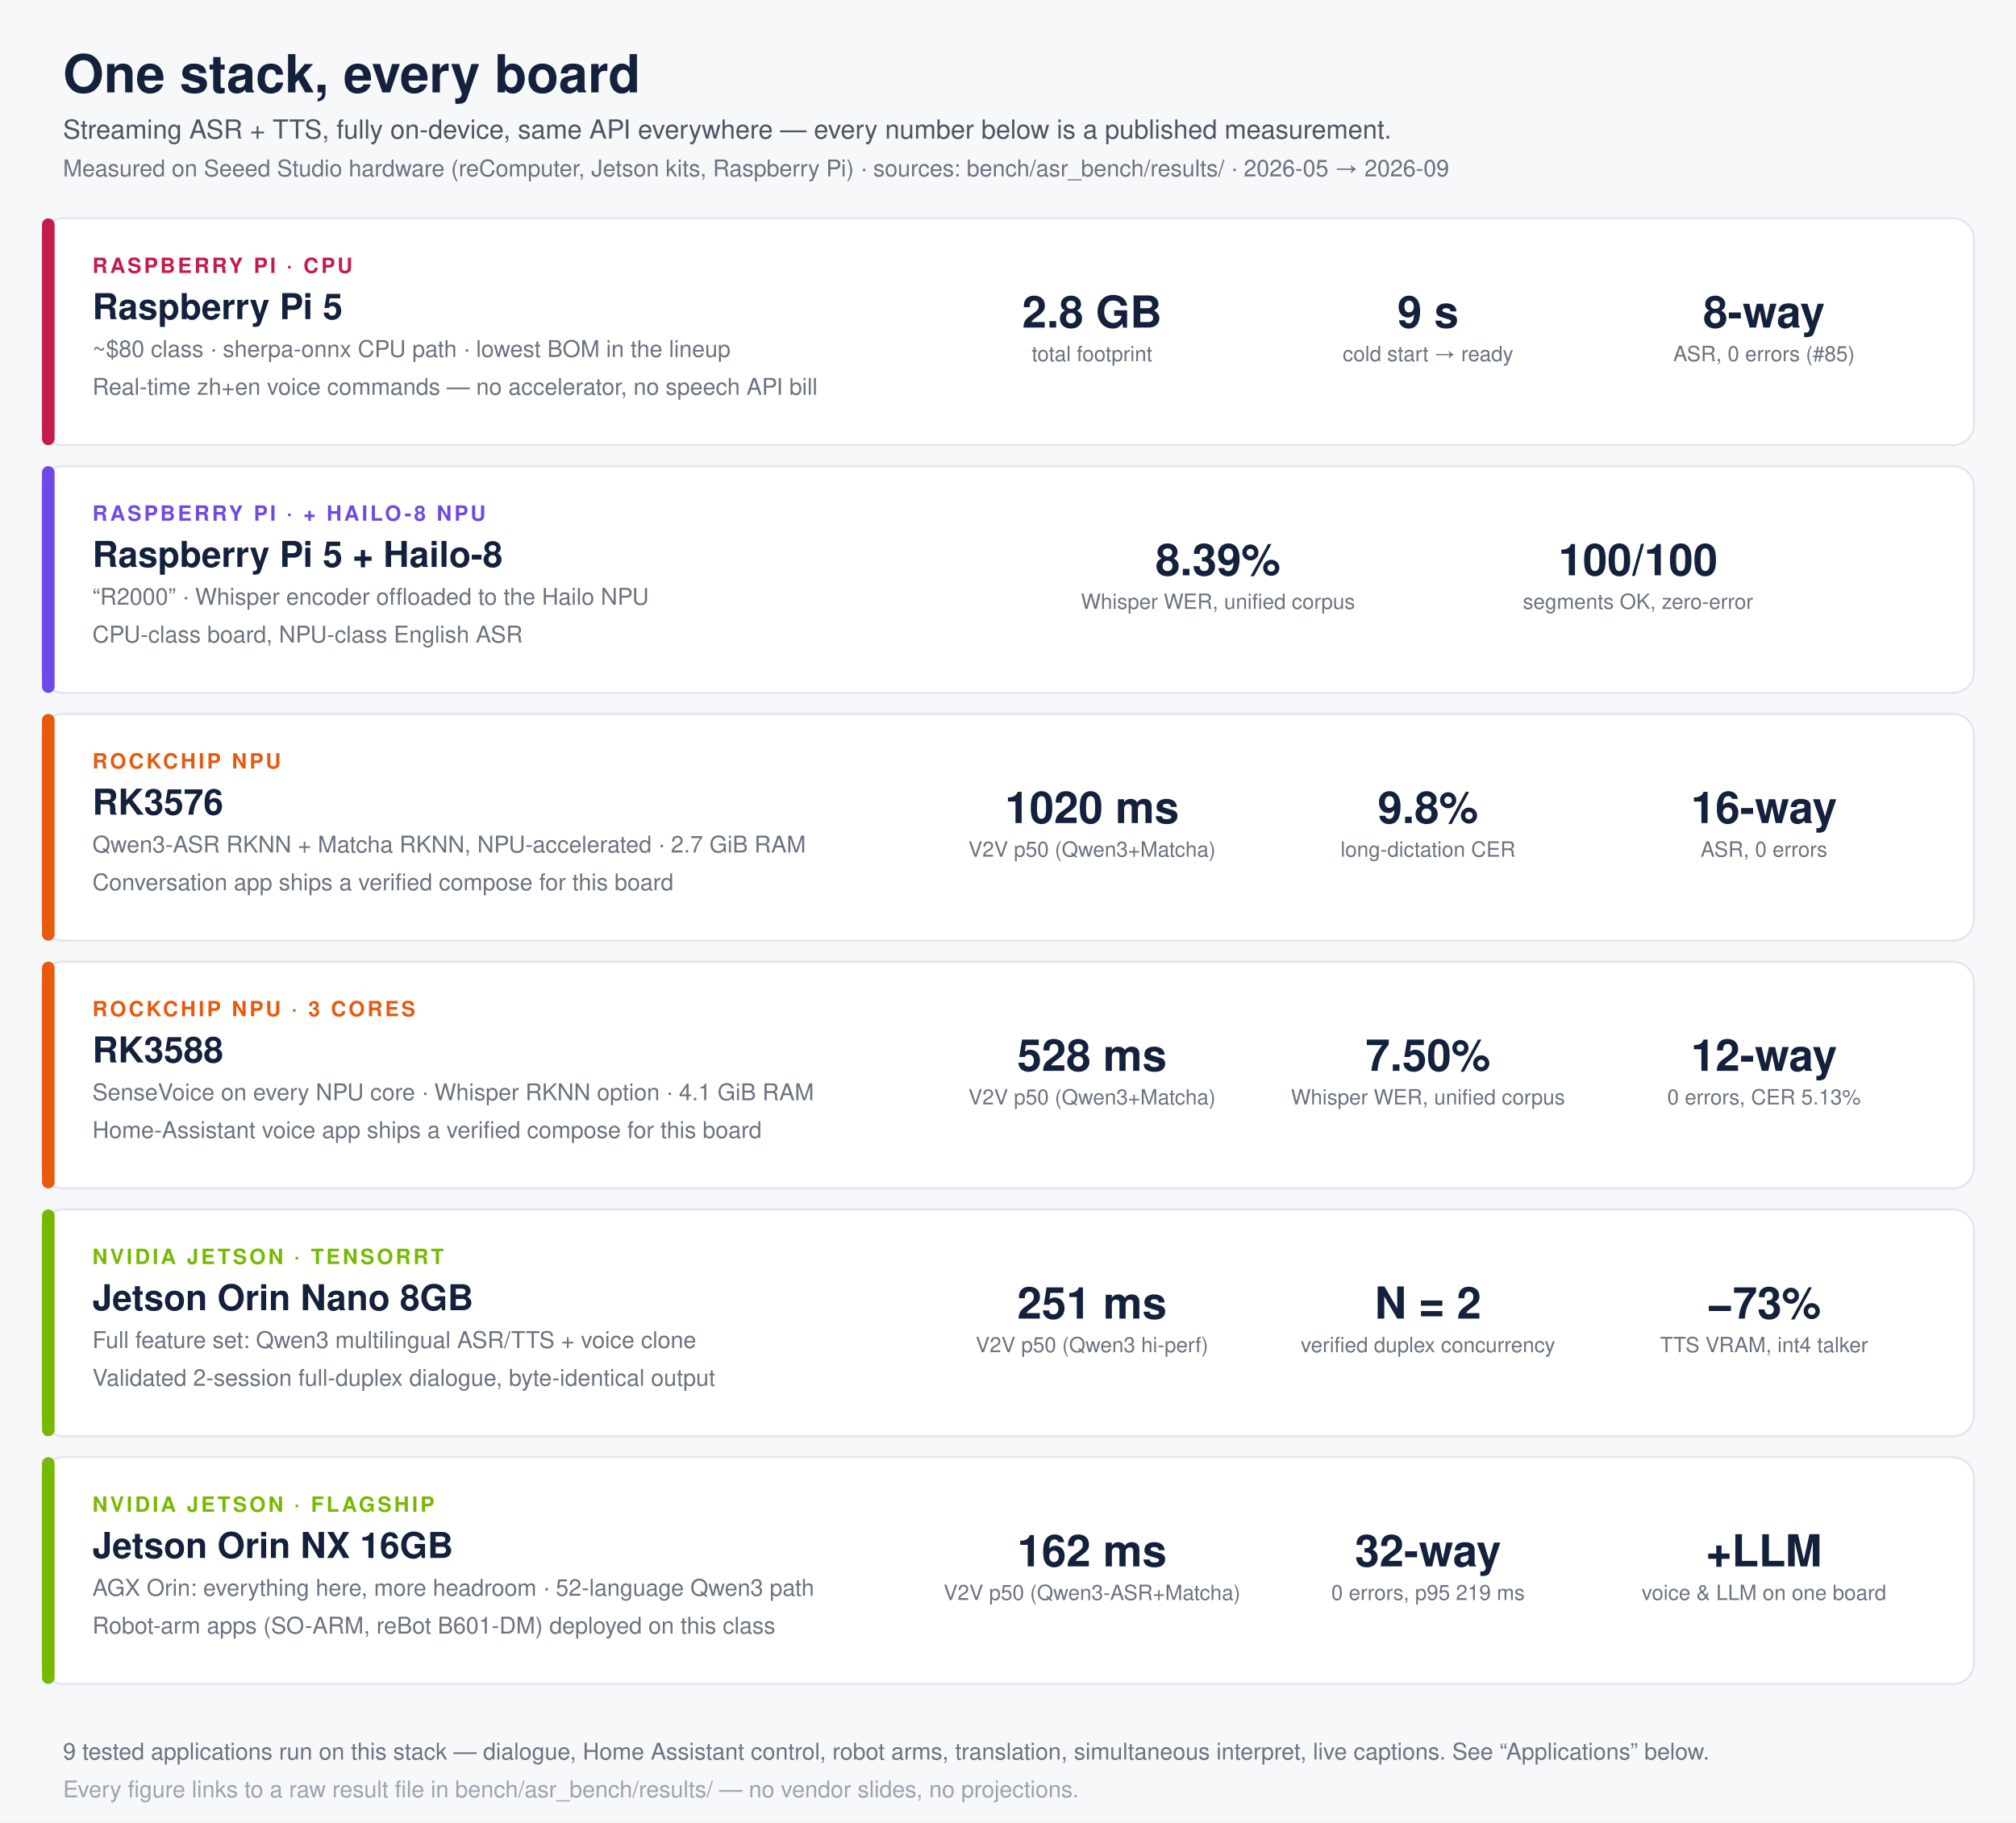
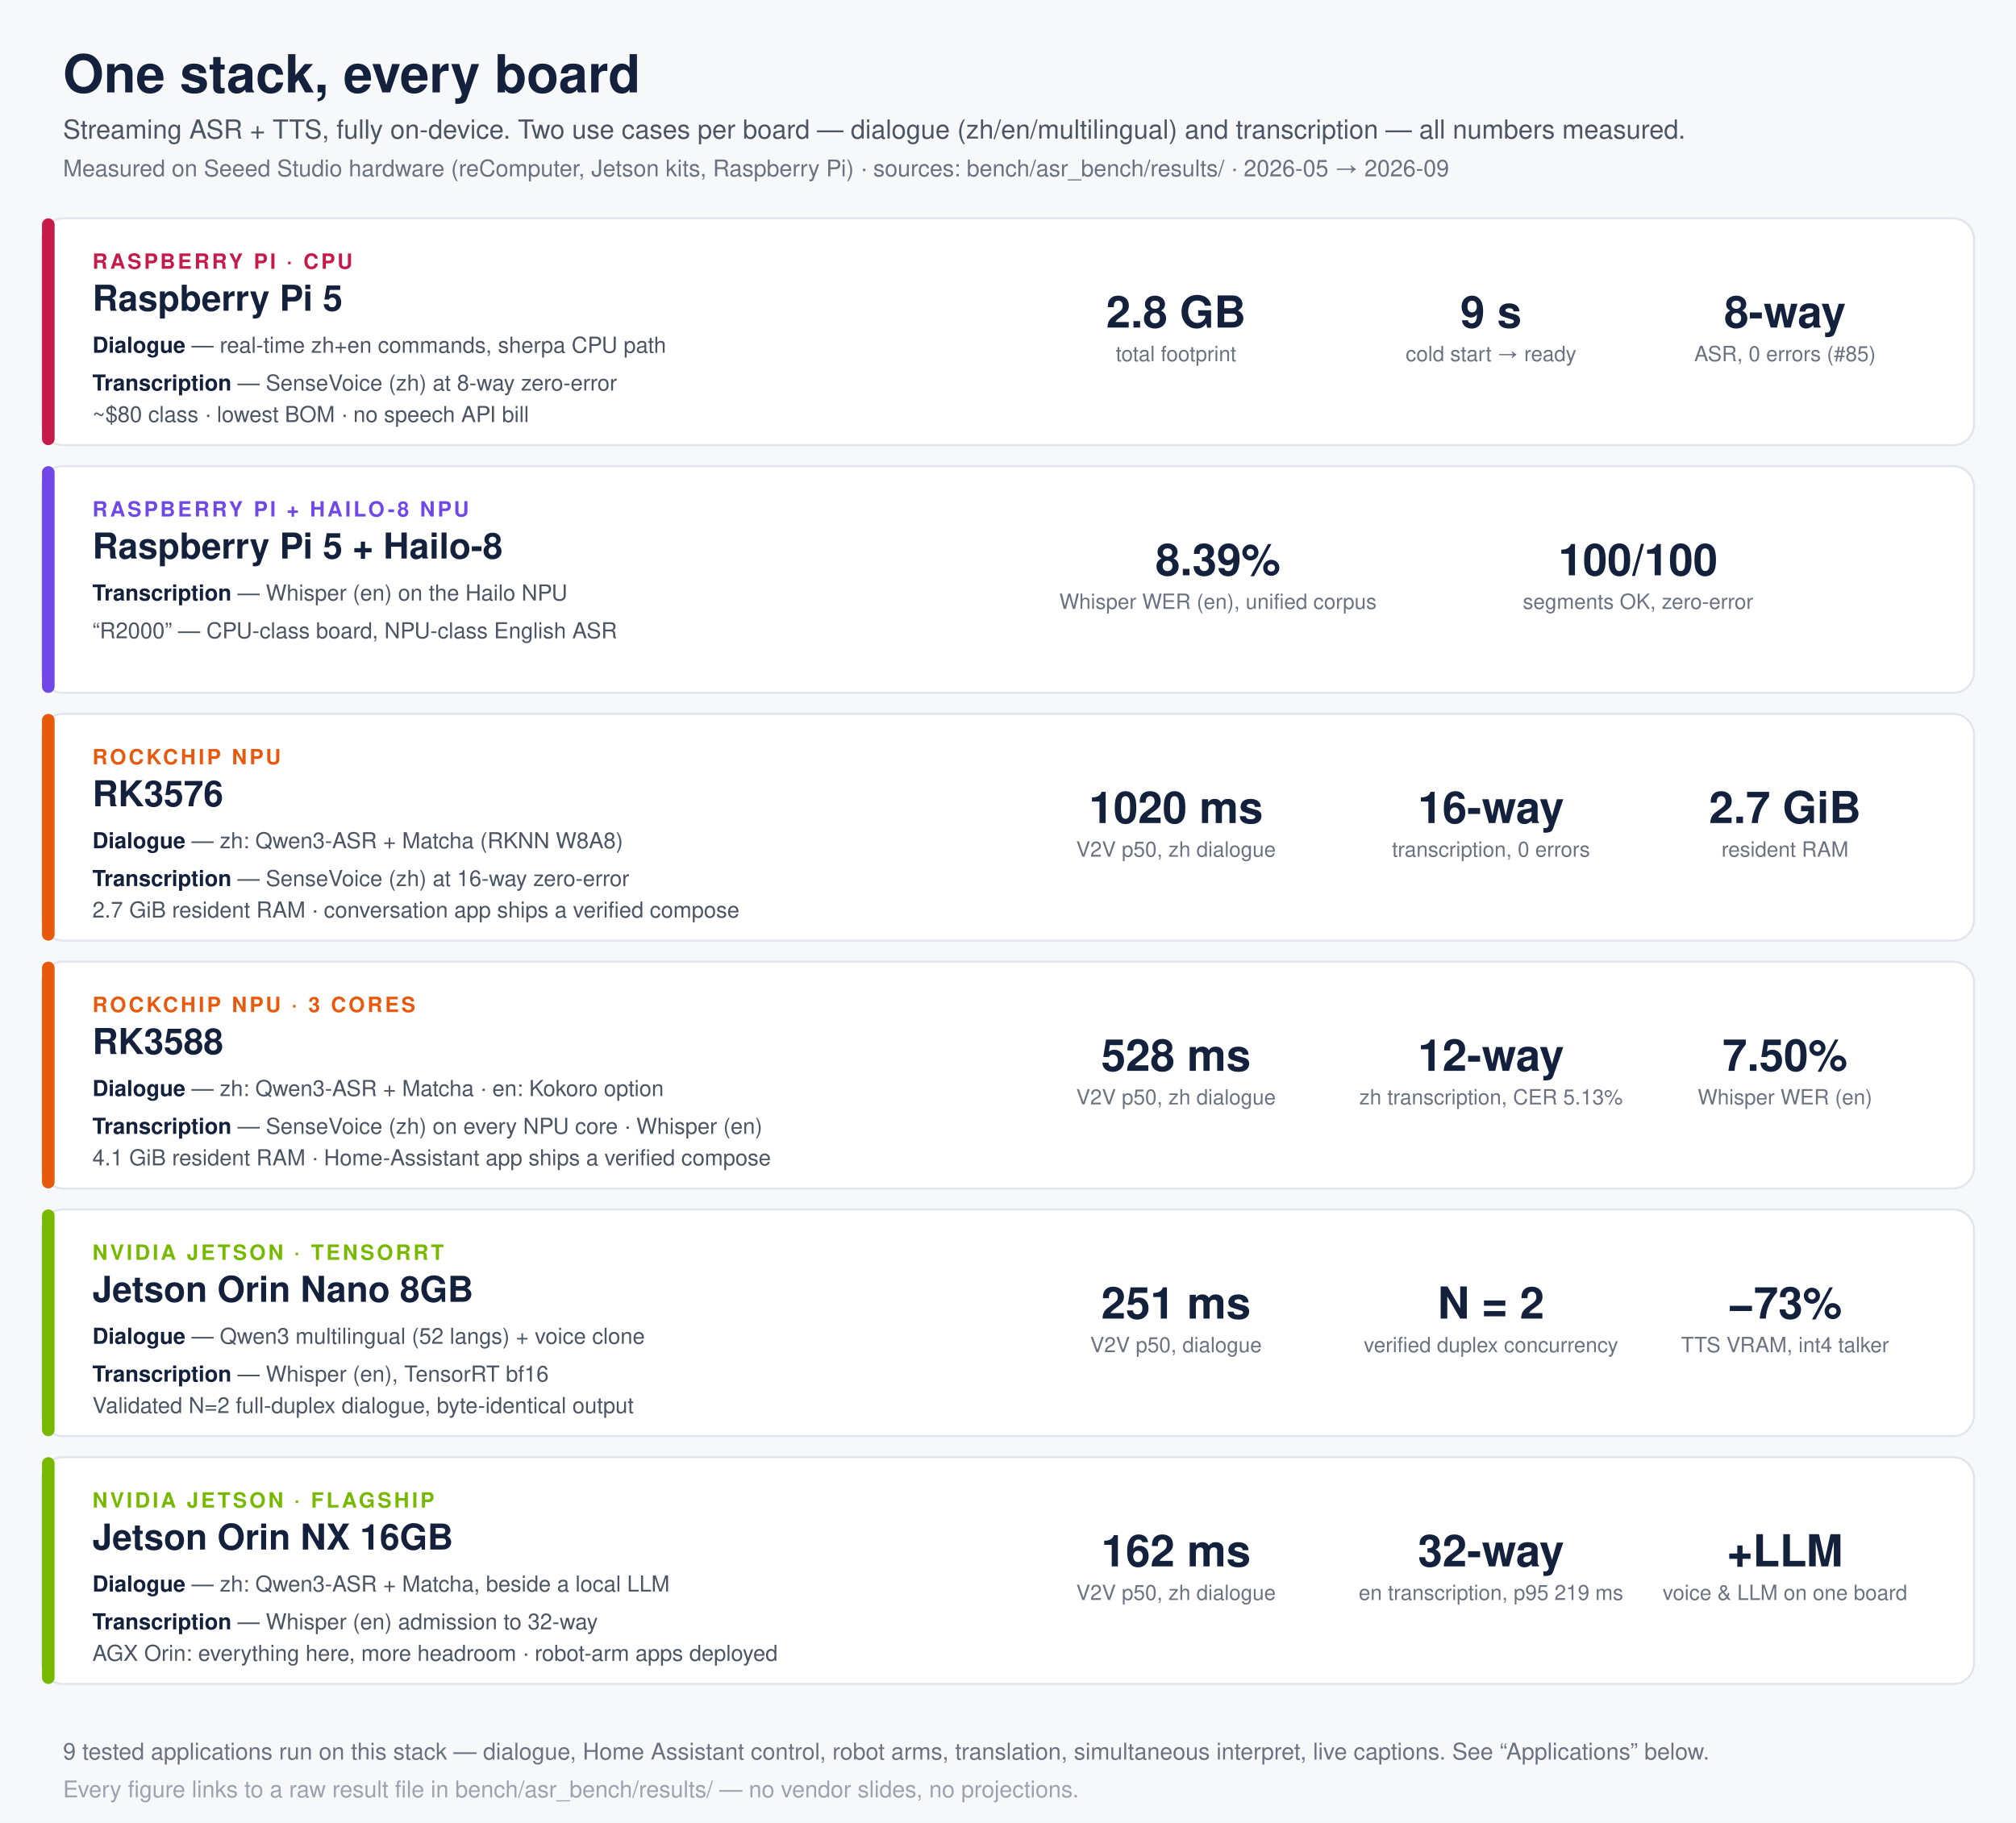
<svg xmlns="http://www.w3.org/2000/svg" width="960" height="868" viewBox="0 0 960 868" font-family="-apple-system, 'Segoe UI', Helvetica, Arial, sans-serif">
  <defs>
    <style>
      .card { fill: #ffffff; stroke: #e2e6ec; stroke-width: 1; }
      .dev { font-size: 17px; font-weight: 700; fill: #14213d; }
-       .sub { font-size: 11px; fill: #6b7280; }
+       .lane { font-size: 10.5px; fill: #4b5563; }
+       .laneb { font-size: 10.5px; font-weight: 700; fill: #14213d; }
      .num { font-size: 21px; font-weight: 700; fill: #14213d; }
      .numlab { font-size: 10px; fill: #6b7280; }
      .ecolab { font-size: 10px; font-weight: 700; letter-spacing: 1.2px; }
    </style>
  </defs>
  <rect width="960" height="868" fill="#f6f8fa" />
  <text x="30" y="44" font-size="25" font-weight="800" fill="#14213d">One stack, every board</text>
-   <text x="30" y="66" font-size="12.5" fill="#4b5563">Streaming ASR + TTS, fully on-device, same API everywhere — every number below is a published measurement.</text>
+   <text x="30" y="66" font-size="12.5" fill="#4b5563">Streaming ASR + TTS, fully on-device. Two use cases per board — dialogue (zh/en/multilingual) and transcription — all numbers measured.</text>
  <text x="30" y="84" font-size="11" fill="#6b7280">Measured on Seeed Studio hardware (reComputer, Jetson kits, Raspberry Pi) · sources: bench/asr_bench/results/ · 2026-05 → 2026-09</text>
  <g transform="translate(20,104)">
    <rect class="card" width="920" height="108" rx="10" />
    <rect x="0" y="0" width="6" height="108" rx="3" fill="#c51a4a" />
-     <text class="ecolab" x="24" y="26" fill="#c51a4a">RASPBERRY PI · CPU</text>
-     <text class="dev" x="24" y="48">Raspberry Pi 5</text>
-     <text class="sub" x="24" y="66">~$80 class · sherpa-onnx CPU path · lowest BOM in the lineup</text>
-     <text class="sub" x="24" y="84">Real-time zh+en voice commands — no accelerator, no speech API bill</text>
+     <text class="ecolab" x="24" y="24" fill="#c51a4a">RASPBERRY PI · CPU</text>
+     <text class="dev" x="24" y="44">Raspberry Pi 5</text>
+     <text class="lane" x="24" y="64">
+       <tspan class="laneb">Dialogue</tspan> — real-time zh+en commands, sherpa CPU path</text>
+     <text class="lane" x="24" y="82">
+       <tspan class="laneb">Transcription</tspan> — SenseVoice (zh) at 8-way zero-error</text>
+     <text class="lane" x="24" y="97">~$80 class · lowest BOM · no speech API bill</text>
    <g text-anchor="middle">
-       <text class="num" x="500" y="52">2.8 GB</text>
-       <text class="numlab" x="500" y="68">total footprint</text>
-       <text class="num" x="660" y="52">9 s</text>
-       <text class="numlab" x="660" y="68">cold start → ready</text>
-       <text class="num" x="820" y="52">8-way</text>
-       <text class="numlab" x="820" y="68">ASR, 0 errors (#85)</text>
+       <text class="num" x="540" y="52">2.8 GB</text>
+       <text class="numlab" x="540" y="68">total footprint</text>
+       <text class="num" x="690" y="52">9 s</text>
+       <text class="numlab" x="690" y="68">cold start → ready</text>
+       <text class="num" x="830" y="52">8-way</text>
+       <text class="numlab" x="830" y="68">ASR, 0 errors (#85)</text>
    </g>
  </g>
  <g transform="translate(20,222)">
    <rect class="card" width="920" height="108" rx="10" />
    <rect x="0" y="0" width="6" height="108" rx="3" fill="#7048e8" />
-     <text class="ecolab" x="24" y="26" fill="#7048e8">RASPBERRY PI · + HAILO-8 NPU</text>
-     <text class="dev" x="24" y="48">Raspberry Pi 5 + Hailo-8</text>
-     <text class="sub" x="24" y="66">“R2000” · Whisper encoder offloaded to the Hailo NPU</text>
-     <text class="sub" x="24" y="84">CPU-class board, NPU-class English ASR</text>
+     <text class="ecolab" x="24" y="24" fill="#7048e8">RASPBERRY PI + HAILO-8 NPU</text>
+     <text class="dev" x="24" y="44">Raspberry Pi 5 + Hailo-8</text>
+     <text class="lane" x="24" y="64">
+       <tspan class="laneb">Transcription</tspan> — Whisper (en) on the Hailo NPU</text>
+     <text class="lane" x="24" y="82">“R2000” — CPU-class board, NPU-class English ASR</text>
    <g text-anchor="middle">
      <text class="num" x="560" y="52">8.39%</text>
-       <text class="numlab" x="560" y="68">Whisper WER, unified corpus</text>
+       <text class="numlab" x="560" y="68">Whisper WER (en), unified corpus</text>
      <text class="num" x="760" y="52">100/100</text>
      <text class="numlab" x="760" y="68">segments OK, zero-error</text>
    </g>
  </g>
  <g transform="translate(20,340)">
    <rect class="card" width="920" height="108" rx="10" />
    <rect x="0" y="0" width="6" height="108" rx="3" fill="#e8590c" />
-     <text class="ecolab" x="24" y="26" fill="#e8590c">ROCKCHIP NPU</text>
-     <text class="dev" x="24" y="48">RK3576</text>
-     <text class="sub" x="24" y="66">Qwen3-ASR RKNN + Matcha RKNN, NPU-accelerated · 2.7 GiB RAM</text>
-     <text class="sub" x="24" y="84">Conversation app ships a verified compose for this board</text>
+     <text class="ecolab" x="24" y="24" fill="#e8590c">ROCKCHIP NPU</text>
+     <text class="dev" x="24" y="44">RK3576</text>
+     <text class="lane" x="24" y="64">
+       <tspan class="laneb">Dialogue</tspan> — zh: Qwen3-ASR + Matcha (RKNN W8A8)</text>
+     <text class="lane" x="24" y="82">
+       <tspan class="laneb">Transcription</tspan> — SenseVoice (zh) at 16-way zero-error</text>
+     <text class="lane" x="24" y="97">2.7 GiB resident RAM · conversation app ships a verified compose</text>
    <g text-anchor="middle">
-       <text class="num" x="500" y="52">1020 ms</text>
-       <text class="numlab" x="500" y="68">V2V p50 (Qwen3+Matcha)</text>
-       <text class="num" x="660" y="52">9.8%</text>
-       <text class="numlab" x="660" y="68">long-dictation CER</text>
-       <text class="num" x="820" y="52">16-way</text>
-       <text class="numlab" x="820" y="68">ASR, 0 errors</text>
+       <text class="num" x="540" y="52">1020 ms</text>
+       <text class="numlab" x="540" y="68">V2V p50, zh dialogue</text>
+       <text class="num" x="690" y="52">16-way</text>
+       <text class="numlab" x="690" y="68">transcription, 0 errors</text>
+       <text class="num" x="830" y="52">2.7 GiB</text>
+       <text class="numlab" x="830" y="68">resident RAM</text>
    </g>
  </g>
  <g transform="translate(20,458)">
    <rect class="card" width="920" height="108" rx="10" />
    <rect x="0" y="0" width="6" height="108" rx="3" fill="#e8590c" />
-     <text class="ecolab" x="24" y="26" fill="#e8590c">ROCKCHIP NPU · 3 CORES</text>
-     <text class="dev" x="24" y="48">RK3588</text>
-     <text class="sub" x="24" y="66">SenseVoice on every NPU core · Whisper RKNN option · 4.1 GiB RAM</text>
-     <text class="sub" x="24" y="84">Home-Assistant voice app ships a verified compose for this board</text>
+     <text class="ecolab" x="24" y="24" fill="#e8590c">ROCKCHIP NPU · 3 CORES</text>
+     <text class="dev" x="24" y="44">RK3588</text>
+     <text class="lane" x="24" y="64">
+       <tspan class="laneb">Dialogue</tspan> — zh: Qwen3-ASR + Matcha · en: Kokoro option</text>
+     <text class="lane" x="24" y="82">
+       <tspan class="laneb">Transcription</tspan> — SenseVoice (zh) on every NPU core · Whisper (en)</text>
+     <text class="lane" x="24" y="97">4.1 GiB resident RAM · Home-Assistant app ships a verified compose</text>
    <g text-anchor="middle">
-       <text class="num" x="500" y="52">528 ms</text>
-       <text class="numlab" x="500" y="68">V2V p50 (Qwen3+Matcha)</text>
-       <text class="num" x="660" y="52">7.50%</text>
-       <text class="numlab" x="660" y="68">Whisper WER, unified corpus</text>
-       <text class="num" x="820" y="52">12-way</text>
-       <text class="numlab" x="820" y="68">0 errors, CER 5.13%</text>
+       <text class="num" x="540" y="52">528 ms</text>
+       <text class="numlab" x="540" y="68">V2V p50, zh dialogue</text>
+       <text class="num" x="690" y="52">12-way</text>
+       <text class="numlab" x="690" y="68">zh transcription, CER 5.13%</text>
+       <text class="num" x="830" y="52">7.50%</text>
+       <text class="numlab" x="830" y="68">Whisper WER (en)</text>
    </g>
  </g>
  <g transform="translate(20,576)">
    <rect class="card" width="920" height="108" rx="10" />
    <rect x="0" y="0" width="6" height="108" rx="3" fill="#76b900" />
-     <text class="ecolab" x="24" y="26" fill="#76b900">NVIDIA JETSON · TENSORRT</text>
-     <text class="dev" x="24" y="48">Jetson Orin Nano 8GB</text>
-     <text class="sub" x="24" y="66">Full feature set: Qwen3 multilingual ASR/TTS + voice clone</text>
-     <text class="sub" x="24" y="84">Validated 2-session full-duplex dialogue, byte-identical output</text>
+     <text class="ecolab" x="24" y="24" fill="#76b900">NVIDIA JETSON · TENSORRT</text>
+     <text class="dev" x="24" y="44">Jetson Orin Nano 8GB</text>
+     <text class="lane" x="24" y="64">
+       <tspan class="laneb">Dialogue</tspan> — Qwen3 multilingual (52 langs) + voice clone</text>
+     <text class="lane" x="24" y="82">
+       <tspan class="laneb">Transcription</tspan> — Whisper (en), TensorRT bf16</text>
+     <text class="lane" x="24" y="97">Validated N=2 full-duplex dialogue, byte-identical output</text>
    <g text-anchor="middle">
-       <text class="num" x="500" y="52">251 ms</text>
-       <text class="numlab" x="500" y="68">V2V p50 (Qwen3 hi-perf)</text>
-       <text class="num" x="660" y="52">N = 2</text>
-       <text class="numlab" x="660" y="68">verified duplex concurrency</text>
-       <text class="num" x="820" y="52">−73%</text>
-       <text class="numlab" x="820" y="68">TTS VRAM, int4 talker</text>
+       <text class="num" x="540" y="52">251 ms</text>
+       <text class="numlab" x="540" y="68">V2V p50, dialogue</text>
+       <text class="num" x="690" y="52">N = 2</text>
+       <text class="numlab" x="690" y="68">verified duplex concurrency</text>
+       <text class="num" x="830" y="52">−73%</text>
+       <text class="numlab" x="830" y="68">TTS VRAM, int4 talker</text>
    </g>
  </g>
  <g transform="translate(20,694)">
    <rect class="card" width="920" height="108" rx="10" />
    <rect x="0" y="0" width="6" height="108" rx="3" fill="#76b900" />
-     <text class="ecolab" x="24" y="26" fill="#76b900">NVIDIA JETSON · FLAGSHIP</text>
-     <text class="dev" x="24" y="48">Jetson Orin NX 16GB</text>
-     <text class="sub" x="24" y="66">AGX Orin: everything here, more headroom · 52-language Qwen3 path</text>
-     <text class="sub" x="24" y="84">Robot-arm apps (SO-ARM, reBot B601-DM) deployed on this class</text>
+     <text class="ecolab" x="24" y="24" fill="#76b900">NVIDIA JETSON · FLAGSHIP</text>
+     <text class="dev" x="24" y="44">Jetson Orin NX 16GB</text>
+     <text class="lane" x="24" y="64">
+       <tspan class="laneb">Dialogue</tspan> — zh: Qwen3-ASR + Matcha, beside a local LLM</text>
+     <text class="lane" x="24" y="82">
+       <tspan class="laneb">Transcription</tspan> — Whisper (en) admission to 32-way</text>
+     <text class="lane" x="24" y="97">AGX Orin: everything here, more headroom · robot-arm apps deployed</text>
    <g text-anchor="middle">
-       <text class="num" x="500" y="52">162 ms</text>
-       <text class="numlab" x="500" y="68">V2V p50 (Qwen3-ASR+Matcha)</text>
-       <text class="num" x="660" y="52">32-way</text>
-       <text class="numlab" x="660" y="68">0 errors, p95 219 ms</text>
-       <text class="num" x="820" y="52">+LLM</text>
-       <text class="numlab" x="820" y="68">voice &amp; LLM on one board</text>
+       <text class="num" x="540" y="52">162 ms</text>
+       <text class="numlab" x="540" y="68">V2V p50, zh dialogue</text>
+       <text class="num" x="690" y="52">32-way</text>
+       <text class="numlab" x="690" y="68">en transcription, p95 219 ms</text>
+       <text class="num" x="830" y="52">+LLM</text>
+       <text class="numlab" x="830" y="68">voice &amp; LLM on one board</text>
    </g>
  </g>
  <text x="30" y="838" font-size="11" fill="#6b7280">9 tested applications run on this stack — dialogue, Home Assistant control, robot arms, translation, simultaneous interpret, live captions. See “Applications” below.</text>
  <text x="30" y="856" font-size="11" fill="#9ca3af">Every figure links to a raw result file in bench/asr_bench/results/ — no vendor slides, no projections.</text>
</svg>
